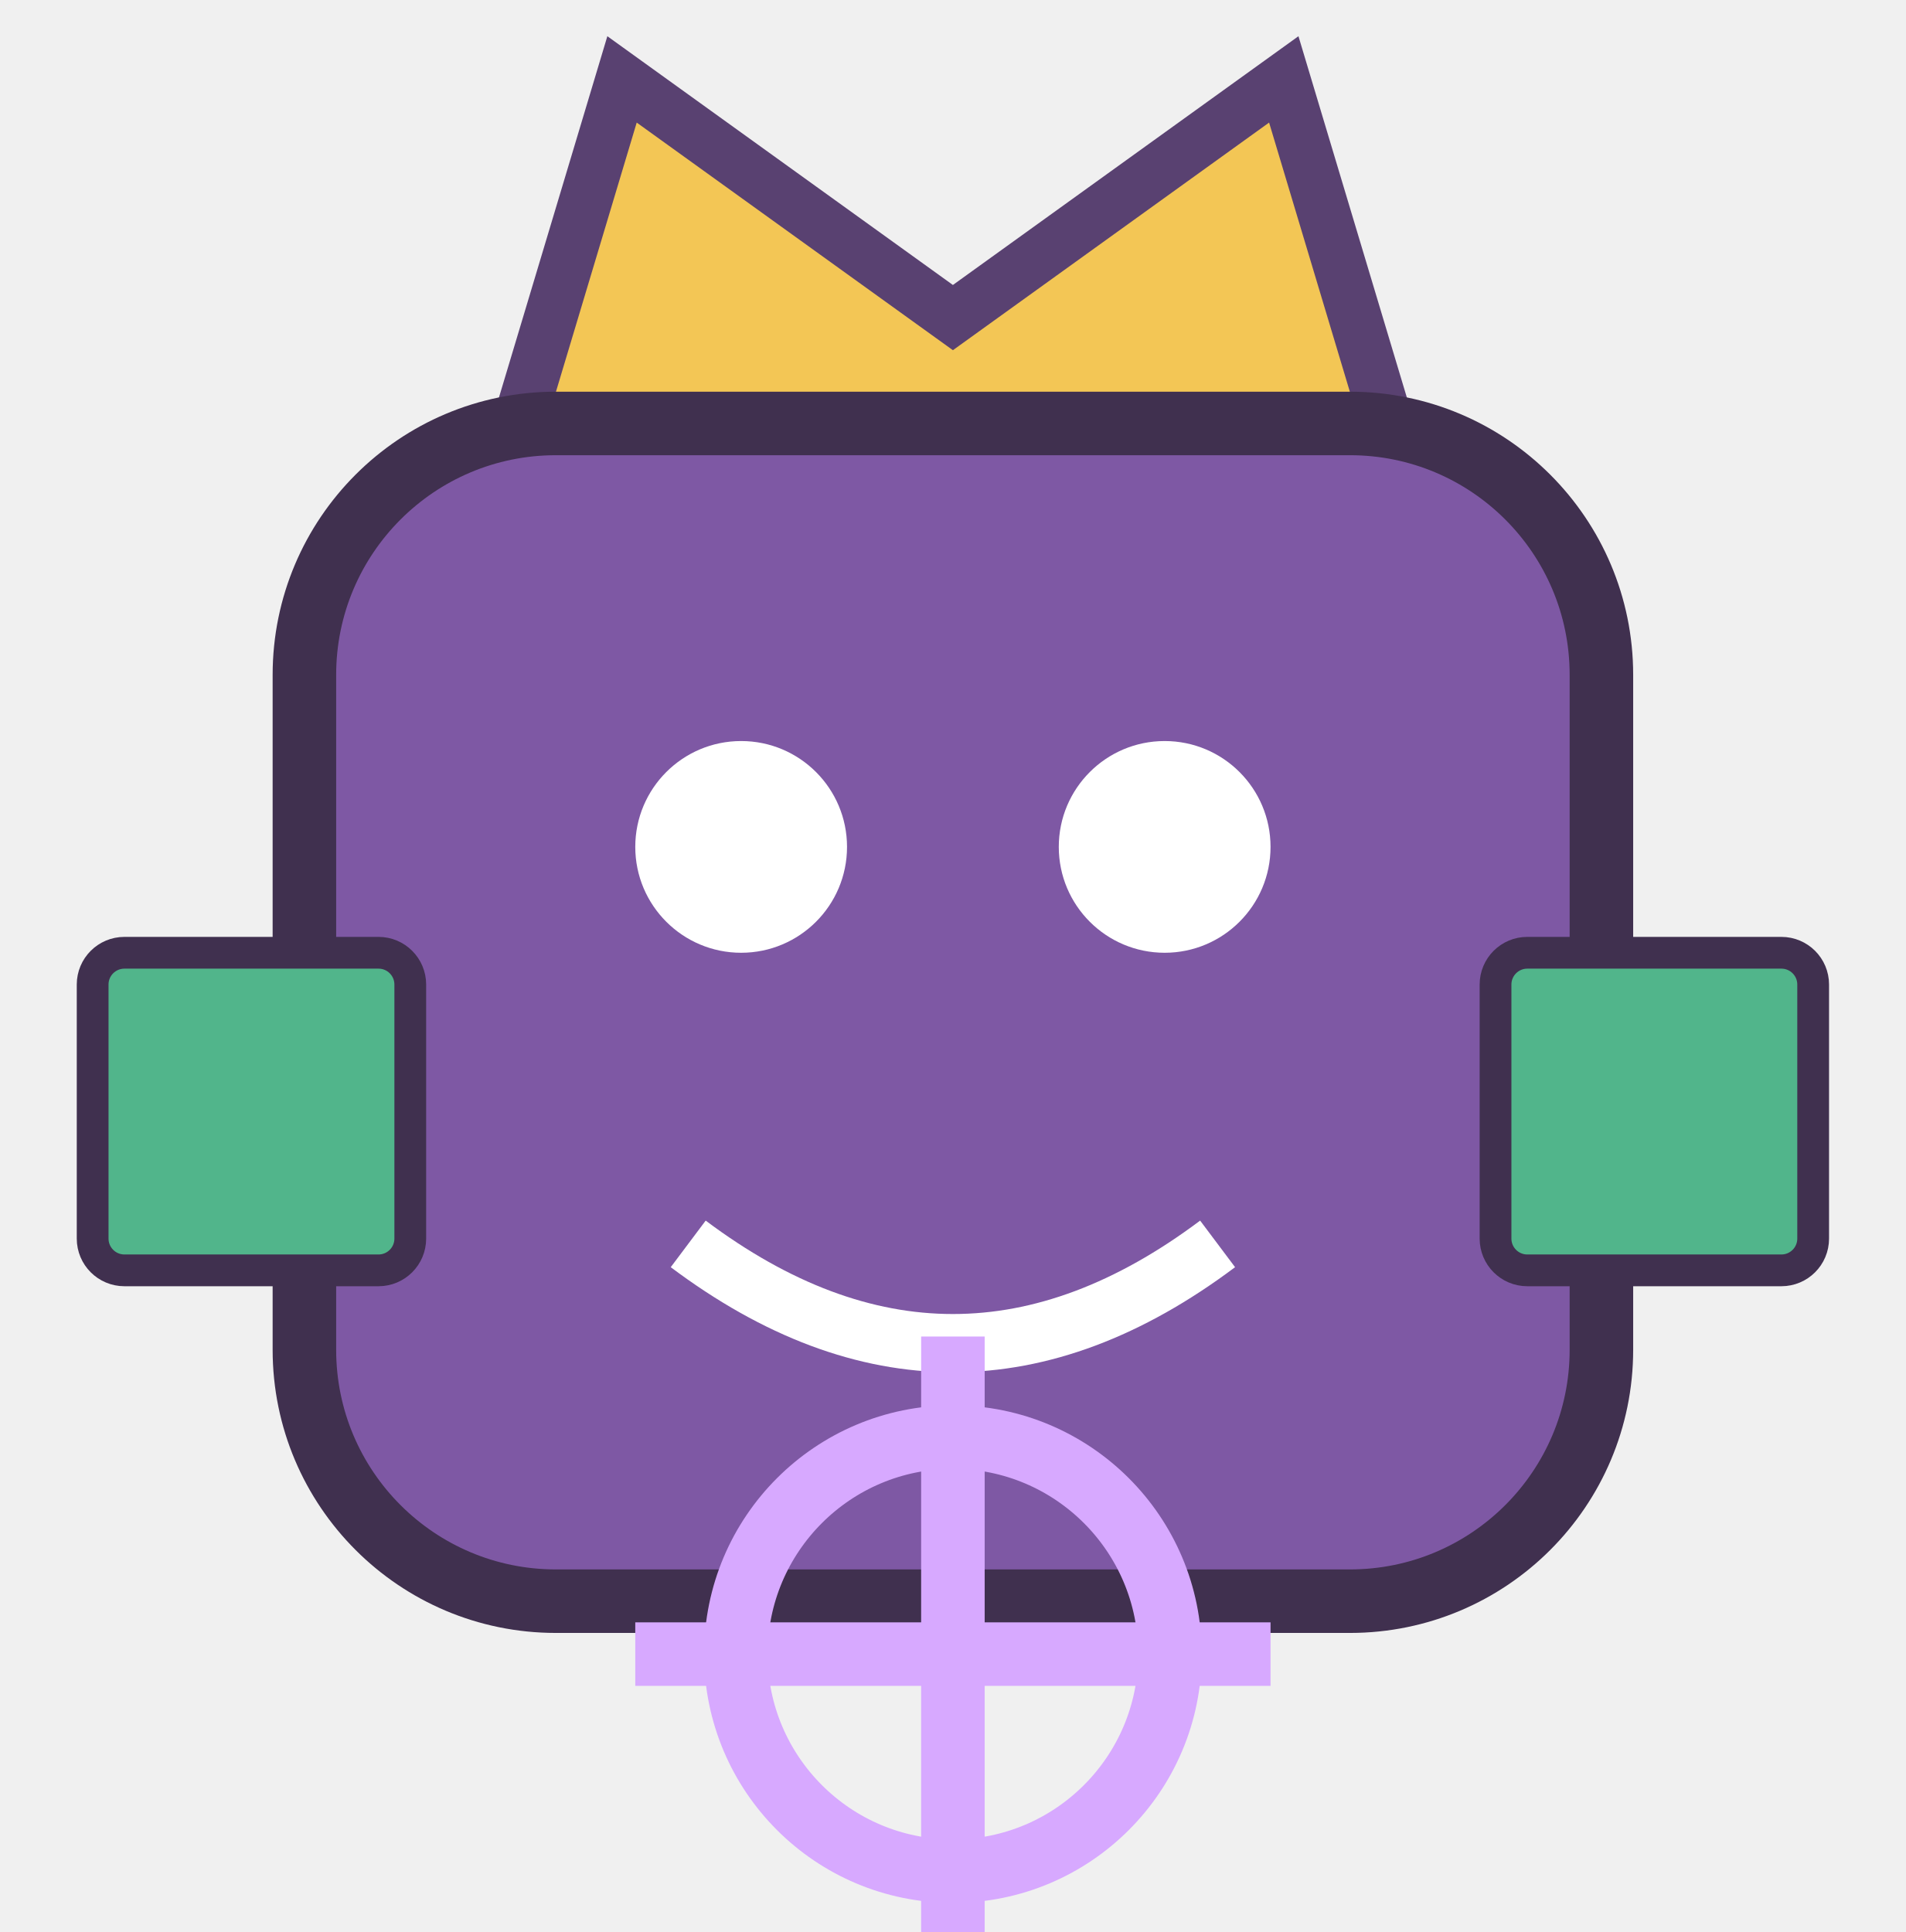
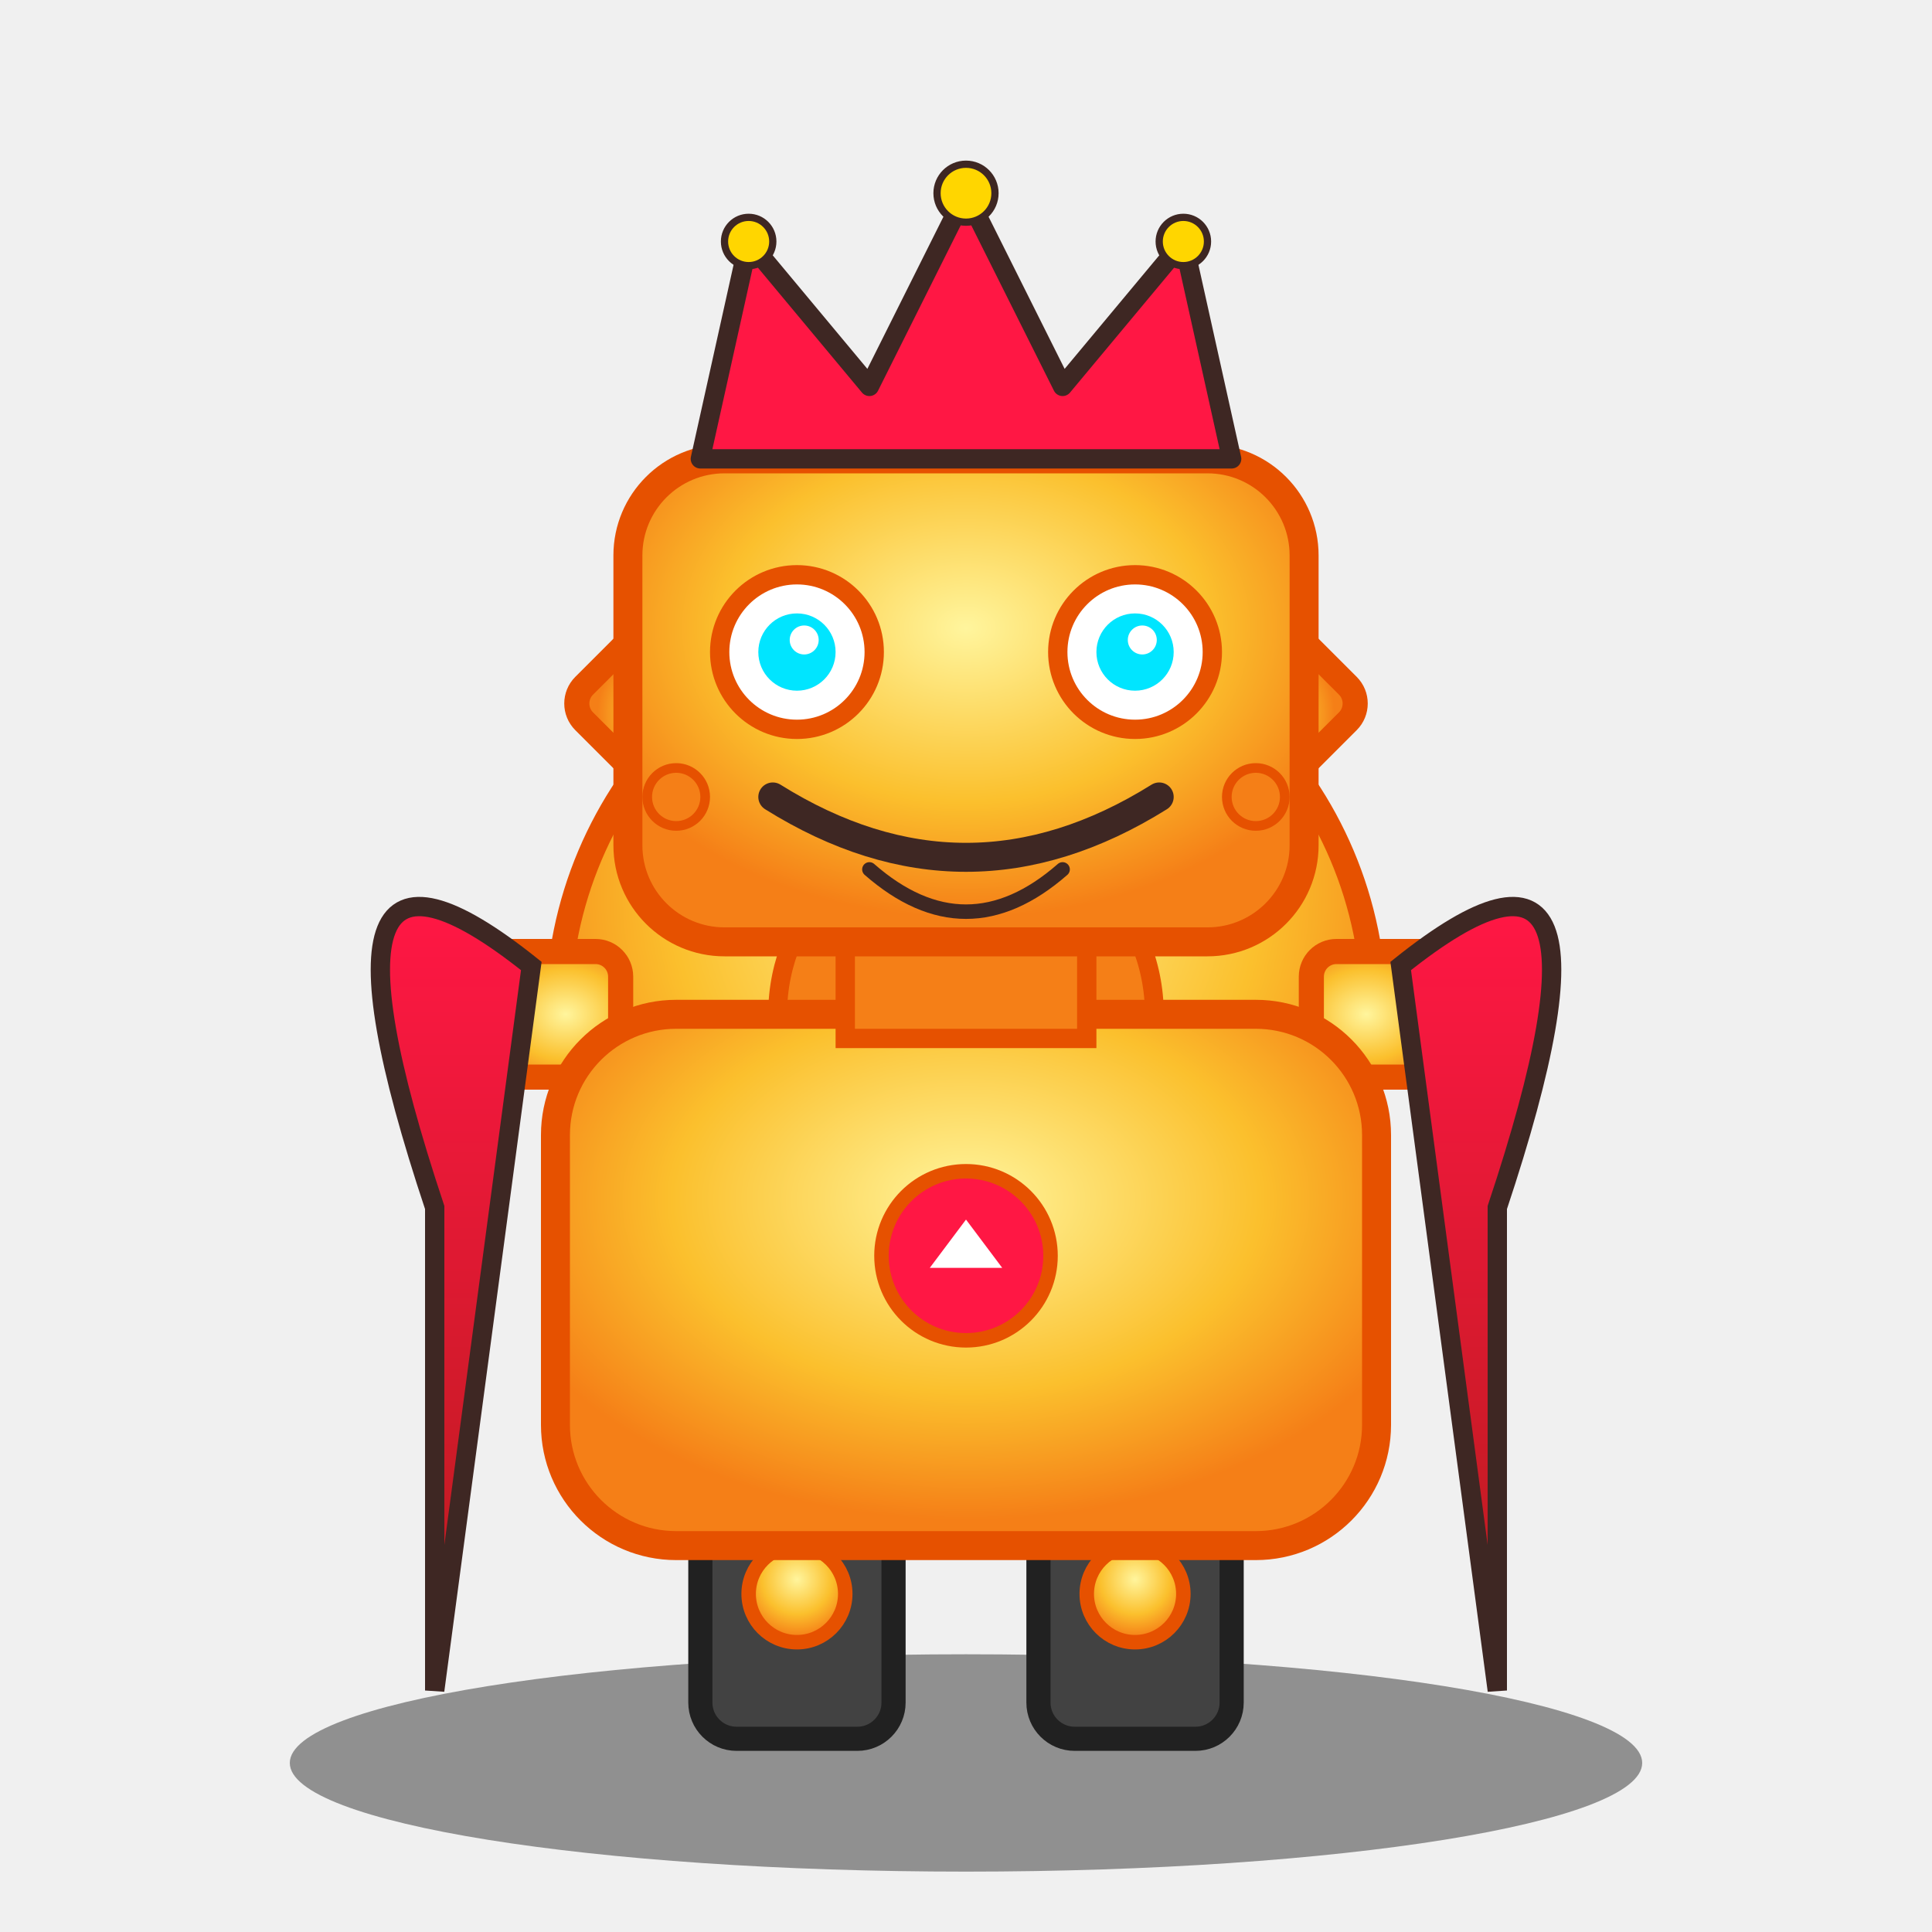
- <svg xmlns="http://www.w3.org/2000/svg" viewBox="40 30 720 730">
-   <path d="m230 210 45-150 125 90L525 60l45 150Z" fill="#f3c655" stroke="#594171" stroke-width="20" />
-   <rect x="155" y="190" width="490" height="445" rx="95" fill="#7e58a4" stroke="#40304f" stroke-width="24" />
-   <g fill="#fff">
-     <circle cx="320" cy="350" r="40" />
-     <circle cx="480" cy="350" r="40" />
+ <svg xmlns="http://www.w3.org/2000/svg" viewBox="0 0 800 800">
+   <defs>
+     <radialGradient id="grad-royal-gold" cx="50%" cy="35%" r="60%">
+       <stop offset="0%" stop-color="#fff59d" />
+       <stop offset="60%" stop-color="#fbc02d" />
+       <stop offset="100%" stop-color="#f57f17" />
+     </radialGradient>
+     <linearGradient id="grad-royal-cape" x1="0" y1="0" x2="0" y2="1">
+       <stop offset="0%" stop-color="#ff1744" />
+       <stop offset="100%" stop-color="#b71c1c" />
+     </linearGradient>
+   </defs>
+   <ellipse cx="400" cy="730" rx="280" ry="45" fill="#000" opacity="0.4" />
+   <g transform="translate(400, 420) scale(1.3)">
+     <circle cx="0" cy="0" r="130" fill="url(#grad-royal-gold)" stroke="#e65100" stroke-width="8" />
+     <rect x="-20" y="-160" width="40" height="50" rx="8" fill="url(#grad-royal-gold)" stroke="#e65100" stroke-width="8" />
+     <rect x="-20" y="110" width="40" height="50" rx="8" fill="url(#grad-royal-gold)" stroke="#e65100" stroke-width="8" transform="rotate(45)" />
+     <rect x="-20" y="110" width="40" height="50" rx="8" fill="url(#grad-royal-gold)" stroke="#e65100" stroke-width="8" transform="rotate(90)" />
+     <rect x="-20" y="110" width="40" height="50" rx="8" fill="url(#grad-royal-gold)" stroke="#e65100" stroke-width="8" transform="rotate(135)" />
+     <rect x="-20" y="110" width="40" height="50" rx="8" fill="url(#grad-royal-gold)" stroke="#e65100" stroke-width="8" transform="rotate(180)" />
+     <rect x="-20" y="110" width="40" height="50" rx="8" fill="url(#grad-royal-gold)" stroke="#e65100" stroke-width="8" transform="rotate(225)" />
+     <rect x="-20" y="110" width="40" height="50" rx="8" fill="url(#grad-royal-gold)" stroke="#e65100" stroke-width="8" transform="rotate(270)" />
+     <rect x="-20" y="110" width="40" height="50" rx="8" fill="url(#grad-royal-gold)" stroke="#e65100" stroke-width="8" transform="rotate(315)" />
+     <circle cx="0" cy="0" r="60" fill="#f57f17" stroke="#e65100" stroke-width="6" />
+     <circle cx="0" cy="0" r="25" fill="#3e2723" />
  </g>
-   <path d="M300 500q100 75 200 0" fill="none" stroke="#fff" stroke-width="22" />
-   <g fill="#51b58b" stroke="#40304f" stroke-width="12">
-     <rect x="75" y="390" width="120" height="120" rx="12" />
-     <rect x="605" y="390" width="120" height="120" rx="12" />
-   </g>
-   <g transform="translate(400 655)" fill="none" stroke="#d7a9ff" stroke-width="24">
-     <circle r="82" />
-     <path d="M0-120v240M-120 0h240" />
-   </g>
+   <path d="M 180 500 Q 120 320 220 400 L 180 700 Z" fill="url(#grad-royal-cape)" stroke="#3e2723" stroke-width="8" />
+   <path d="M 620 500 Q 680 320 580 400 L 620 700 Z" fill="url(#grad-royal-cape)" stroke="#3e2723" stroke-width="8" />
+   <rect x="290" y="600" width="80" height="120" rx="15" fill="#424242" stroke="#212121" stroke-width="10" />
+   <rect x="430" y="600" width="80" height="120" rx="15" fill="#424242" stroke="#212121" stroke-width="10" />
+   <circle cx="330" cy="660" r="20" fill="url(#grad-royal-gold)" stroke="#e65100" stroke-width="6" />
+   <circle cx="470" cy="660" r="20" fill="url(#grad-royal-gold)" stroke="#e65100" stroke-width="6" />
+   <rect x="230" y="420" width="340" height="220" rx="50" fill="url(#grad-royal-gold)" stroke="#e65100" stroke-width="12" />
+   <circle cx="400" cy="520" r="35" fill="#ff1744" stroke="#e65100" stroke-width="6" />
+   <polygon points="400,505 415,525 385,525" fill="#fff" />
+   <rect x="350" y="360" width="100" height="70" fill="#f57f17" stroke="#e65100" stroke-width="8" />
+   <rect x="260" y="190" width="280" height="200" rx="40" fill="url(#grad-royal-gold)" stroke="#e65100" stroke-width="12" />
+   <path d="M 290 190 L 310 100 L 360 160 L 400 80 L 440 160 L 490 100 L 510 190 Z" fill="#ff1744" stroke="#3e2723" stroke-width="8" stroke-linejoin="round" />
+   <circle cx="310" cy="100" r="10" fill="#ffd600" stroke="#3e2723" stroke-width="3" />
+   <circle cx="400" cy="80" r="12" fill="#ffd600" stroke="#3e2723" stroke-width="3" />
+   <circle cx="490" cy="100" r="10" fill="#ffd600" stroke="#3e2723" stroke-width="3" />
+   <circle cx="330" cy="270" r="32" fill="#ffffff" stroke="#e65100" stroke-width="8" />
+   <circle cx="330" cy="270" r="16" fill="#00e5ff" />
+   <circle cx="333" cy="265" r="6" fill="#ffffff" />
+   <circle cx="470" cy="270" r="32" fill="#ffffff" stroke="#e65100" stroke-width="8" />
+   <circle cx="470" cy="270" r="16" fill="#00e5ff" />
+   <circle cx="473" cy="265" r="6" fill="#ffffff" />
+   <circle cx="280" cy="330" r="12" fill="#f57f17" stroke="#e65100" stroke-width="4" />
+   <circle cx="520" cy="330" r="12" fill="#f57f17" stroke="#e65100" stroke-width="4" />
+   <path d="M 320 330 Q 400 380 480 330" fill="none" stroke="#3e2723" stroke-width="12" stroke-linecap="round" />
+   <path d="M 360 360 Q 400 395 440 360" fill="none" stroke="#3e2723" stroke-width="6" stroke-linecap="round" />
</svg>
